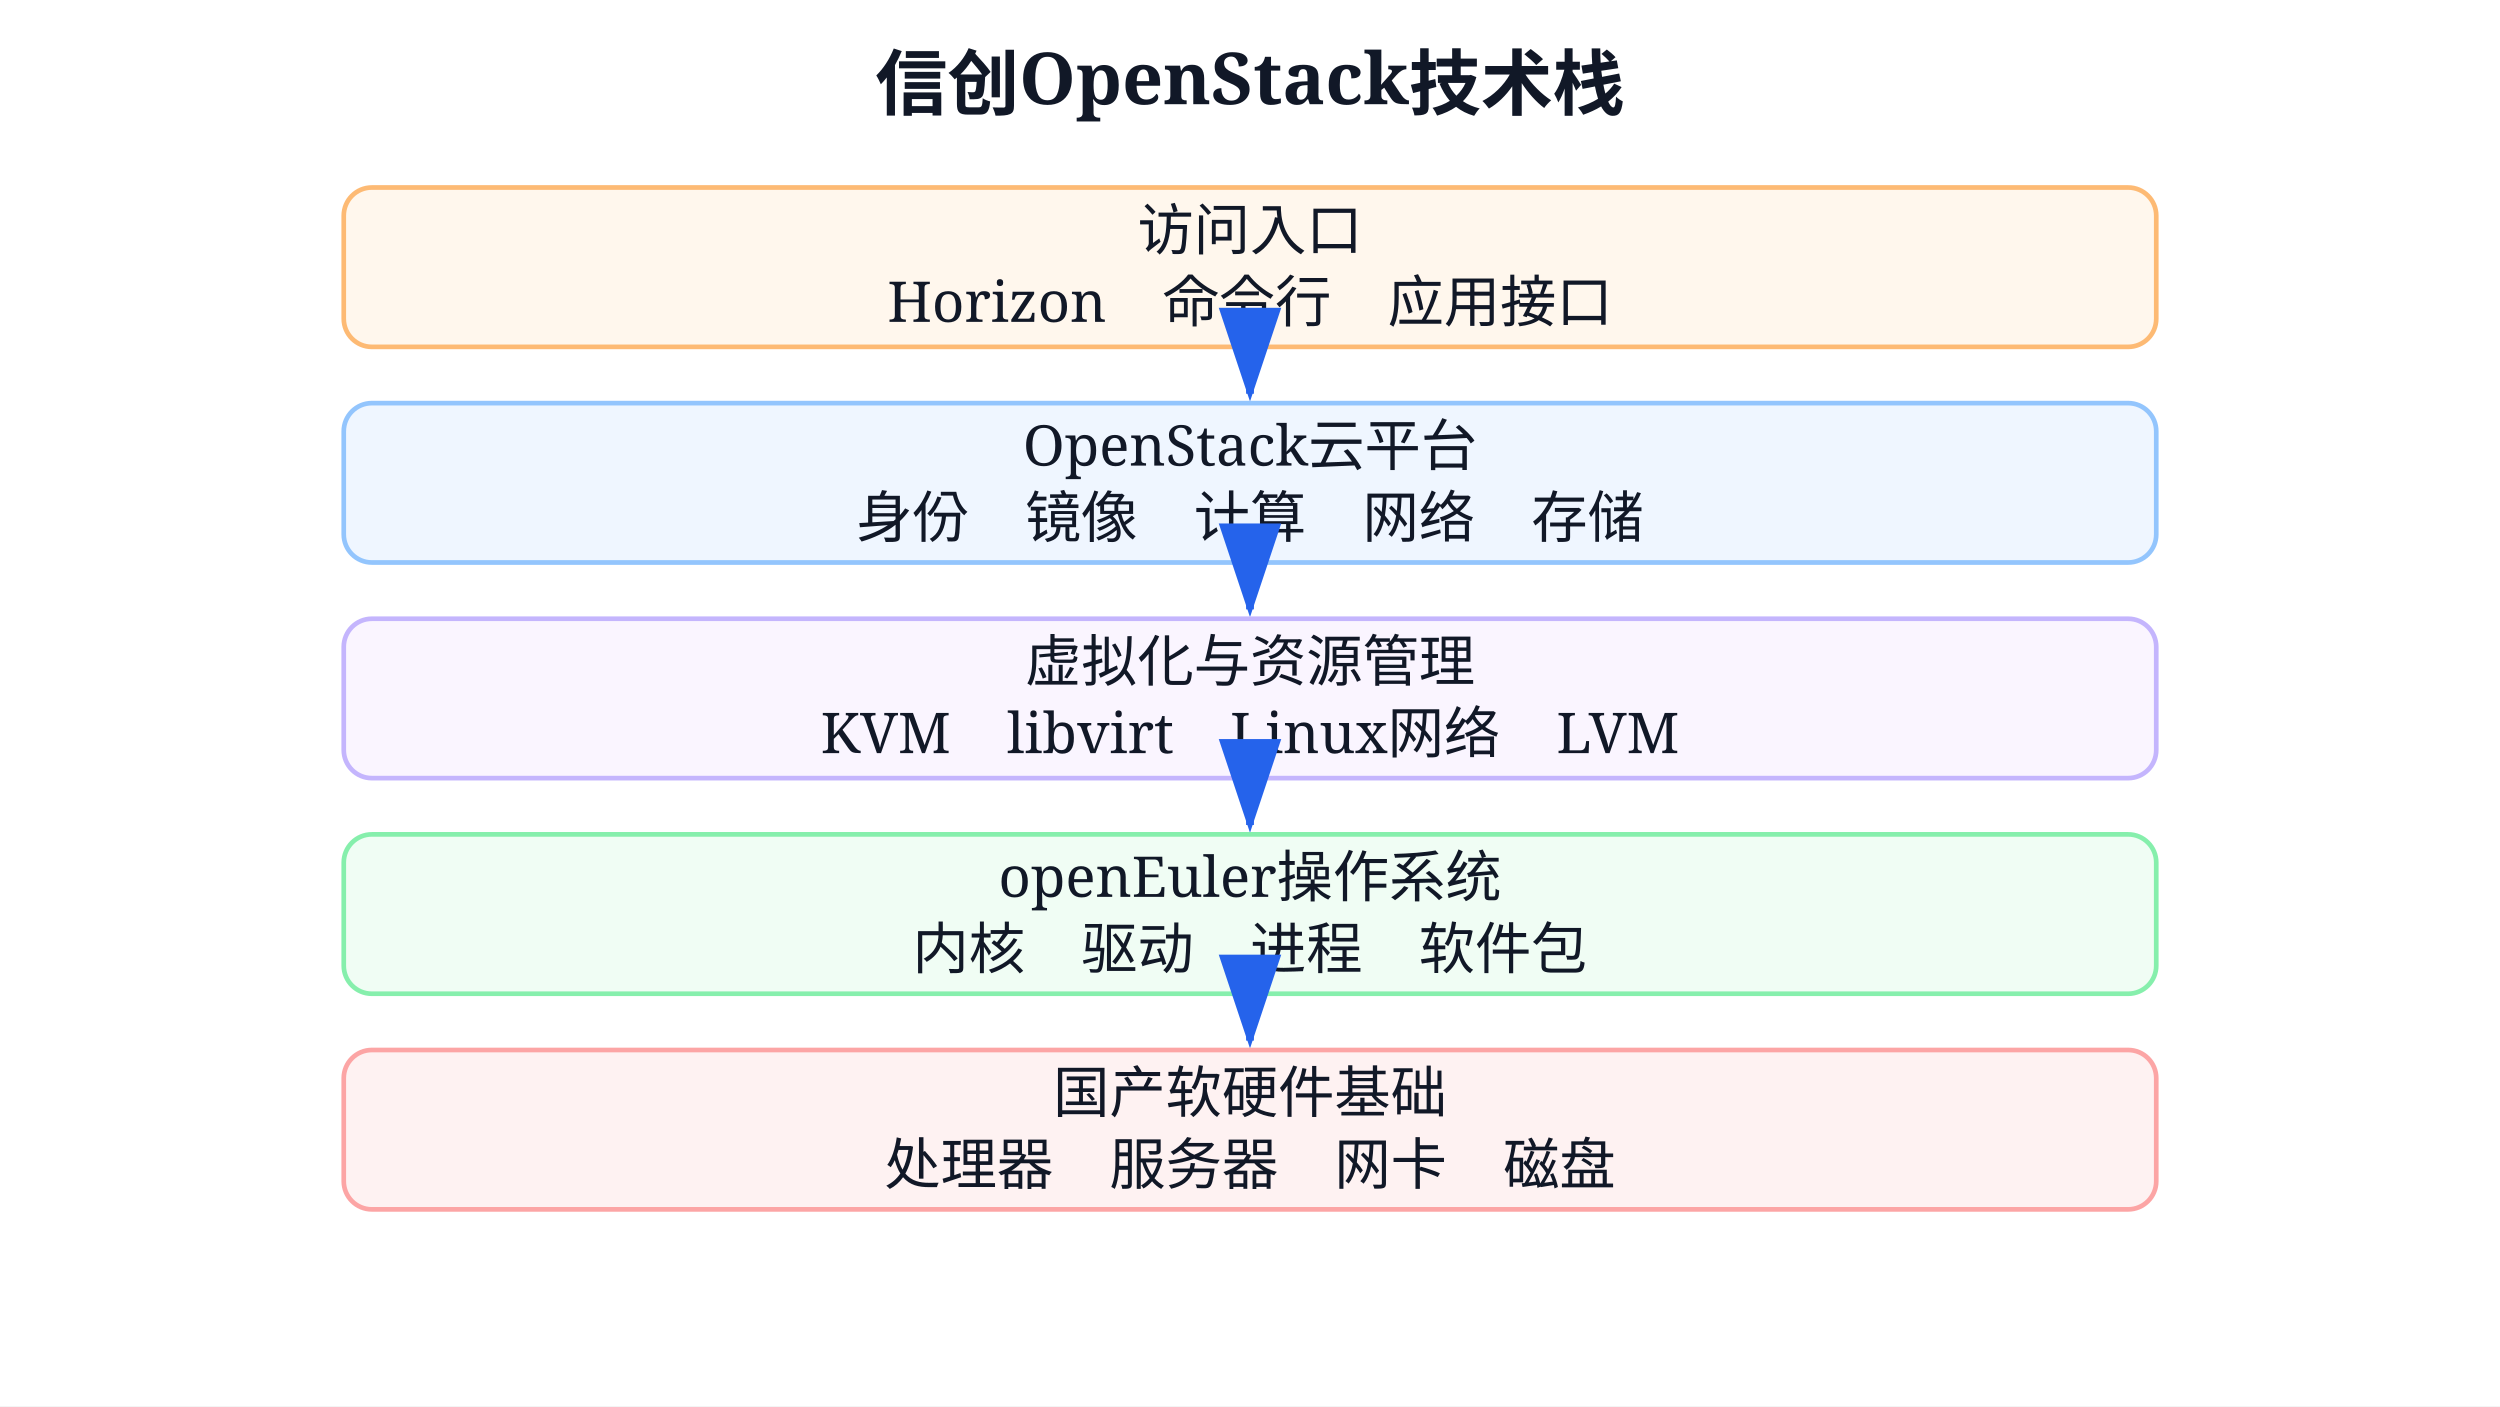
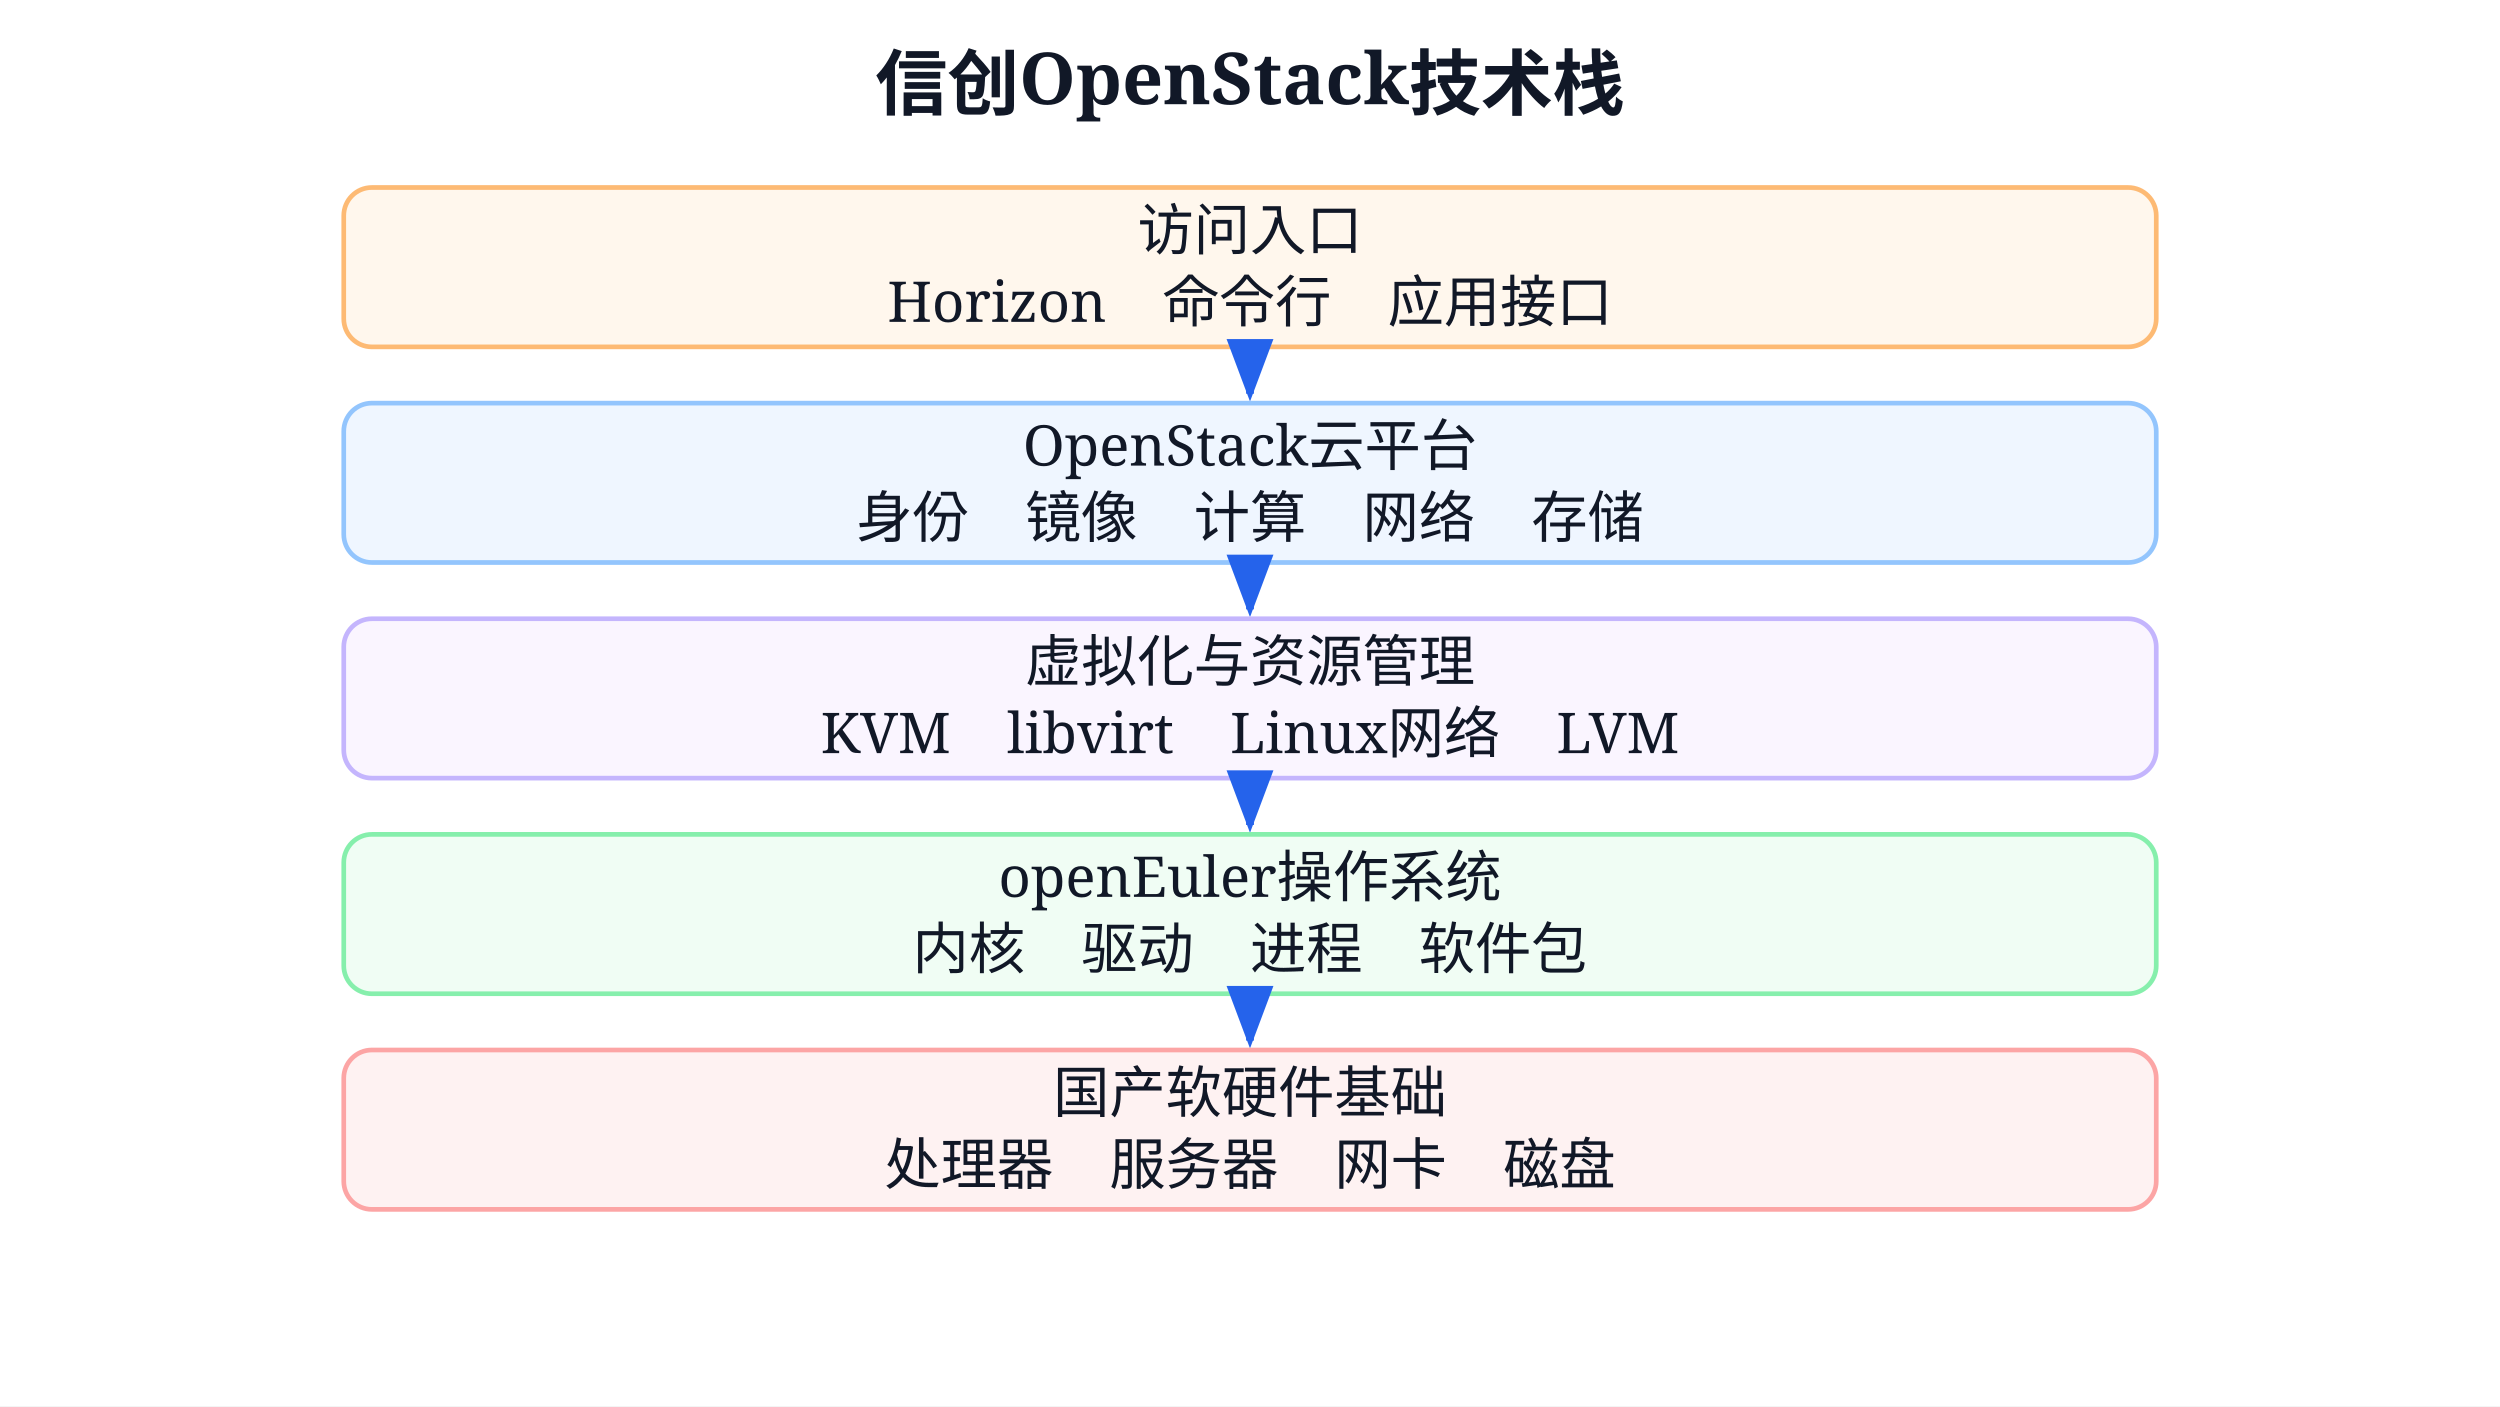
<svg xmlns="http://www.w3.org/2000/svg" viewBox="0 0 1600 900" width="1600" height="900">
  <style>text{font-family:"SimSun","宋体",serif;font-size:36px;fill:#111827} .title{font-size:46px;font-weight:700} .sub{font-size:36px;fill:#4b5563} .white{fill:#fff}</style>
  <defs>
-     <marker id="blue" markerWidth="12" markerHeight="8" refX="11" refY="4" orient="auto">
-       <path d="M0,0 L12,4 L0,8 Z" fill="#2563eb" />
+     <marker id="blue" markerWidth="8" markerHeight="6" refX="7" refY="3" orient="auto">
+       <path d="M0,0 L8,3 L0,6 Z" fill="#2563eb" />
    </marker>
-     <marker id="green" markerWidth="12" markerHeight="8" refX="11" refY="4" orient="auto">
-       <path d="M0,0 L12,4 L0,8 Z" fill="#16a34a" />
+     <marker id="green" markerWidth="8" markerHeight="6" refX="7" refY="3" orient="auto">
+       <path d="M0,0 L8,3 L0,6 Z" fill="#16a34a" />
    </marker>
-     <marker id="purple" markerWidth="12" markerHeight="8" refX="11" refY="4" orient="auto">
-       <path d="M0,0 L12,4 L0,8 Z" fill="#9333ea" />
+     <marker id="purple" markerWidth="8" markerHeight="6" refX="7" refY="3" orient="auto">
+       <path d="M0,0 L8,3 L0,6 Z" fill="#9333ea" />
    </marker>
  </defs>
  <rect width="1600" height="900" fill="#ffffff" />
  <text x="800" y="70" text-anchor="middle" class="title">信创OpenStack技术栈</text>
  <rect x="220" y="120" width="1160" height="102" rx="18" fill="#fff7ed" stroke="#fdba74" stroke-width="3" />
  <text x="800.0" y="160.0" text-anchor="middle">访问入口</text>
  <text x="800.0" y="206.0" text-anchor="middle">Horizon　命令行　应用接口</text>
  <line x1="800" y1="222" x2="800" y2="252" stroke="#2563eb" stroke-width="5" marker-end="url(#blue)" />
  <rect x="220" y="258" width="1160" height="102" rx="18" fill="#eff6ff" stroke="#93c5fd" stroke-width="3" />
  <text x="800.0" y="298.0" text-anchor="middle">OpenStack云平台</text>
  <text x="800.0" y="344.0" text-anchor="middle">身份　镜像　计算　网络　存储</text>
  <line x1="800" y1="360" x2="800" y2="390" stroke="#2563eb" stroke-width="5" marker-end="url(#blue)" />
  <rect x="220" y="396" width="1160" height="102" rx="18" fill="#faf5ff" stroke="#c4b5fd" stroke-width="3" />
  <text x="800.0" y="436.0" text-anchor="middle">虚拟化与资源管理</text>
  <text x="800.0" y="482.0" text-anchor="middle">KVM　libvirt　Linux网络　LVM</text>
  <line x1="800" y1="498" x2="800" y2="528" stroke="#2563eb" stroke-width="5" marker-end="url(#blue)" />
  <rect x="220" y="534" width="1160" height="102" rx="18" fill="#f0fdf4" stroke="#86efac" stroke-width="3" />
  <text x="800.0" y="574.0" text-anchor="middle">openEuler操作系统</text>
  <text x="800.0" y="620.0" text-anchor="middle">内核　驱动　进程　软件包</text>
  <line x1="800" y1="636" x2="800" y2="666" stroke="#2563eb" stroke-width="5" marker-end="url(#blue)" />
  <rect x="220" y="672" width="1160" height="102" rx="18" fill="#fef2f2" stroke="#fca5a5" stroke-width="3" />
  <text x="800.0" y="712.0" text-anchor="middle">国产软硬件基础</text>
  <text x="800.0" y="758.0" text-anchor="middle">处理器　服务器　网卡　磁盘</text>
</svg>
